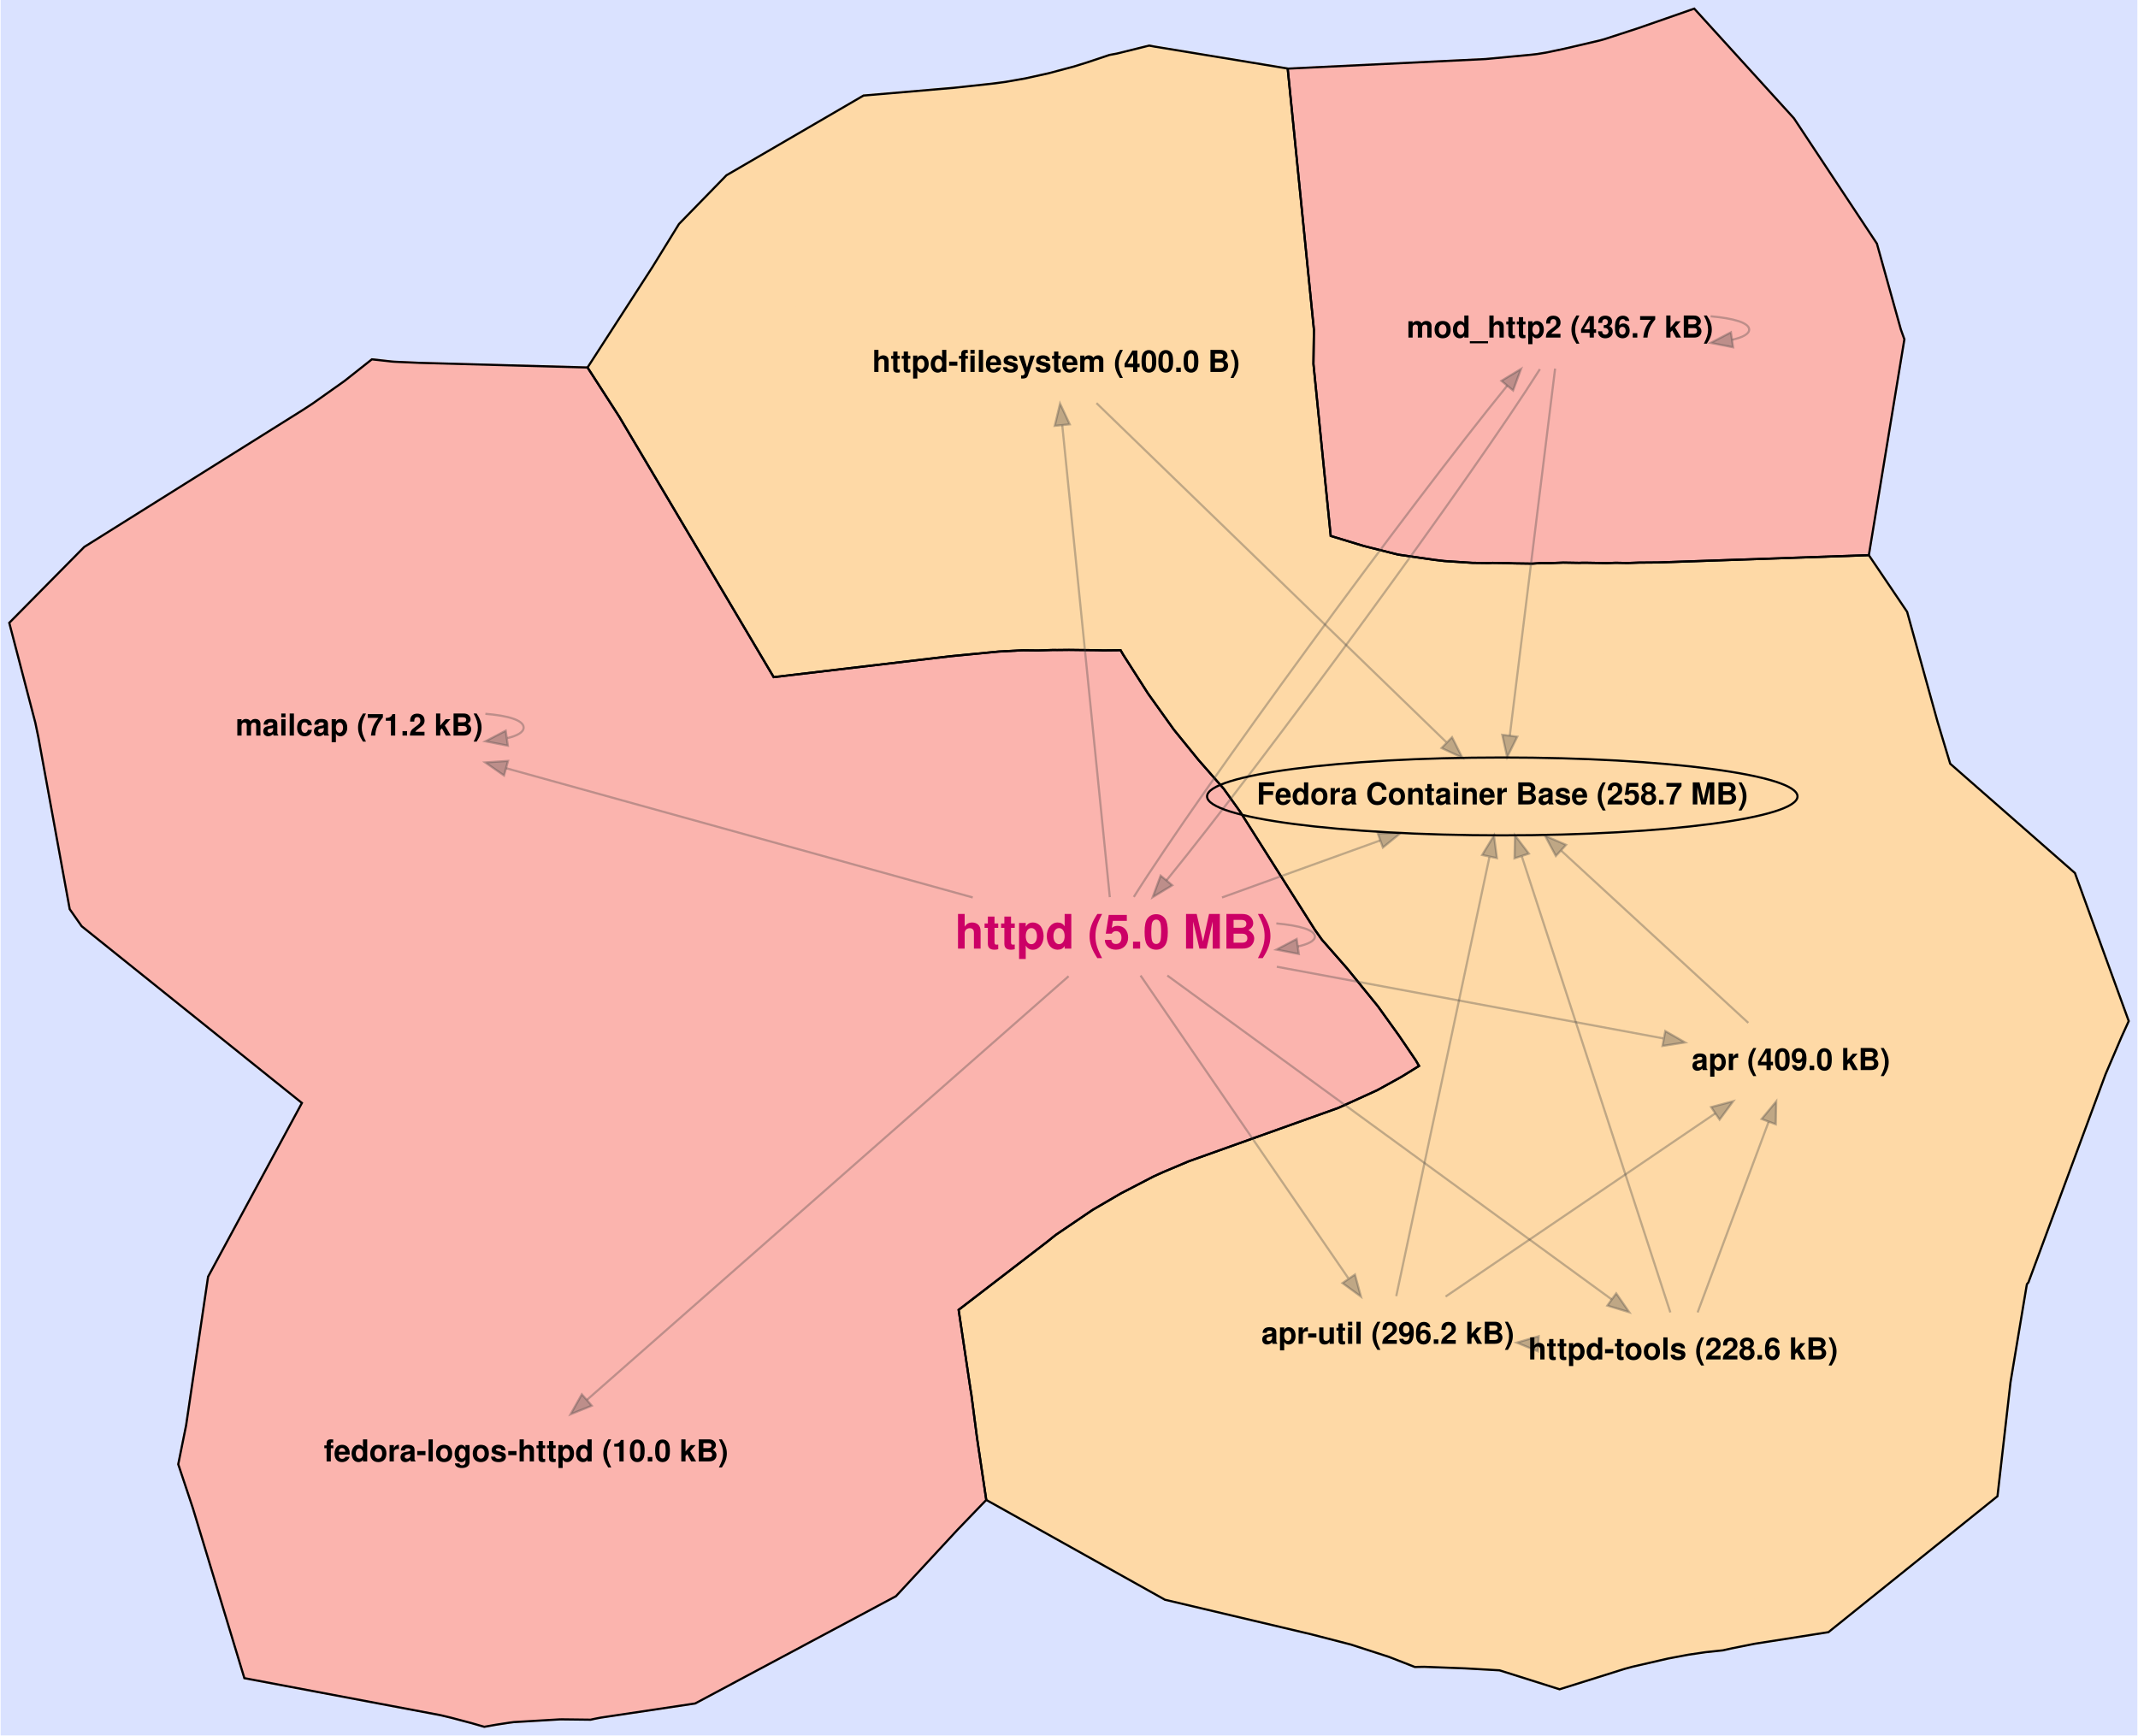
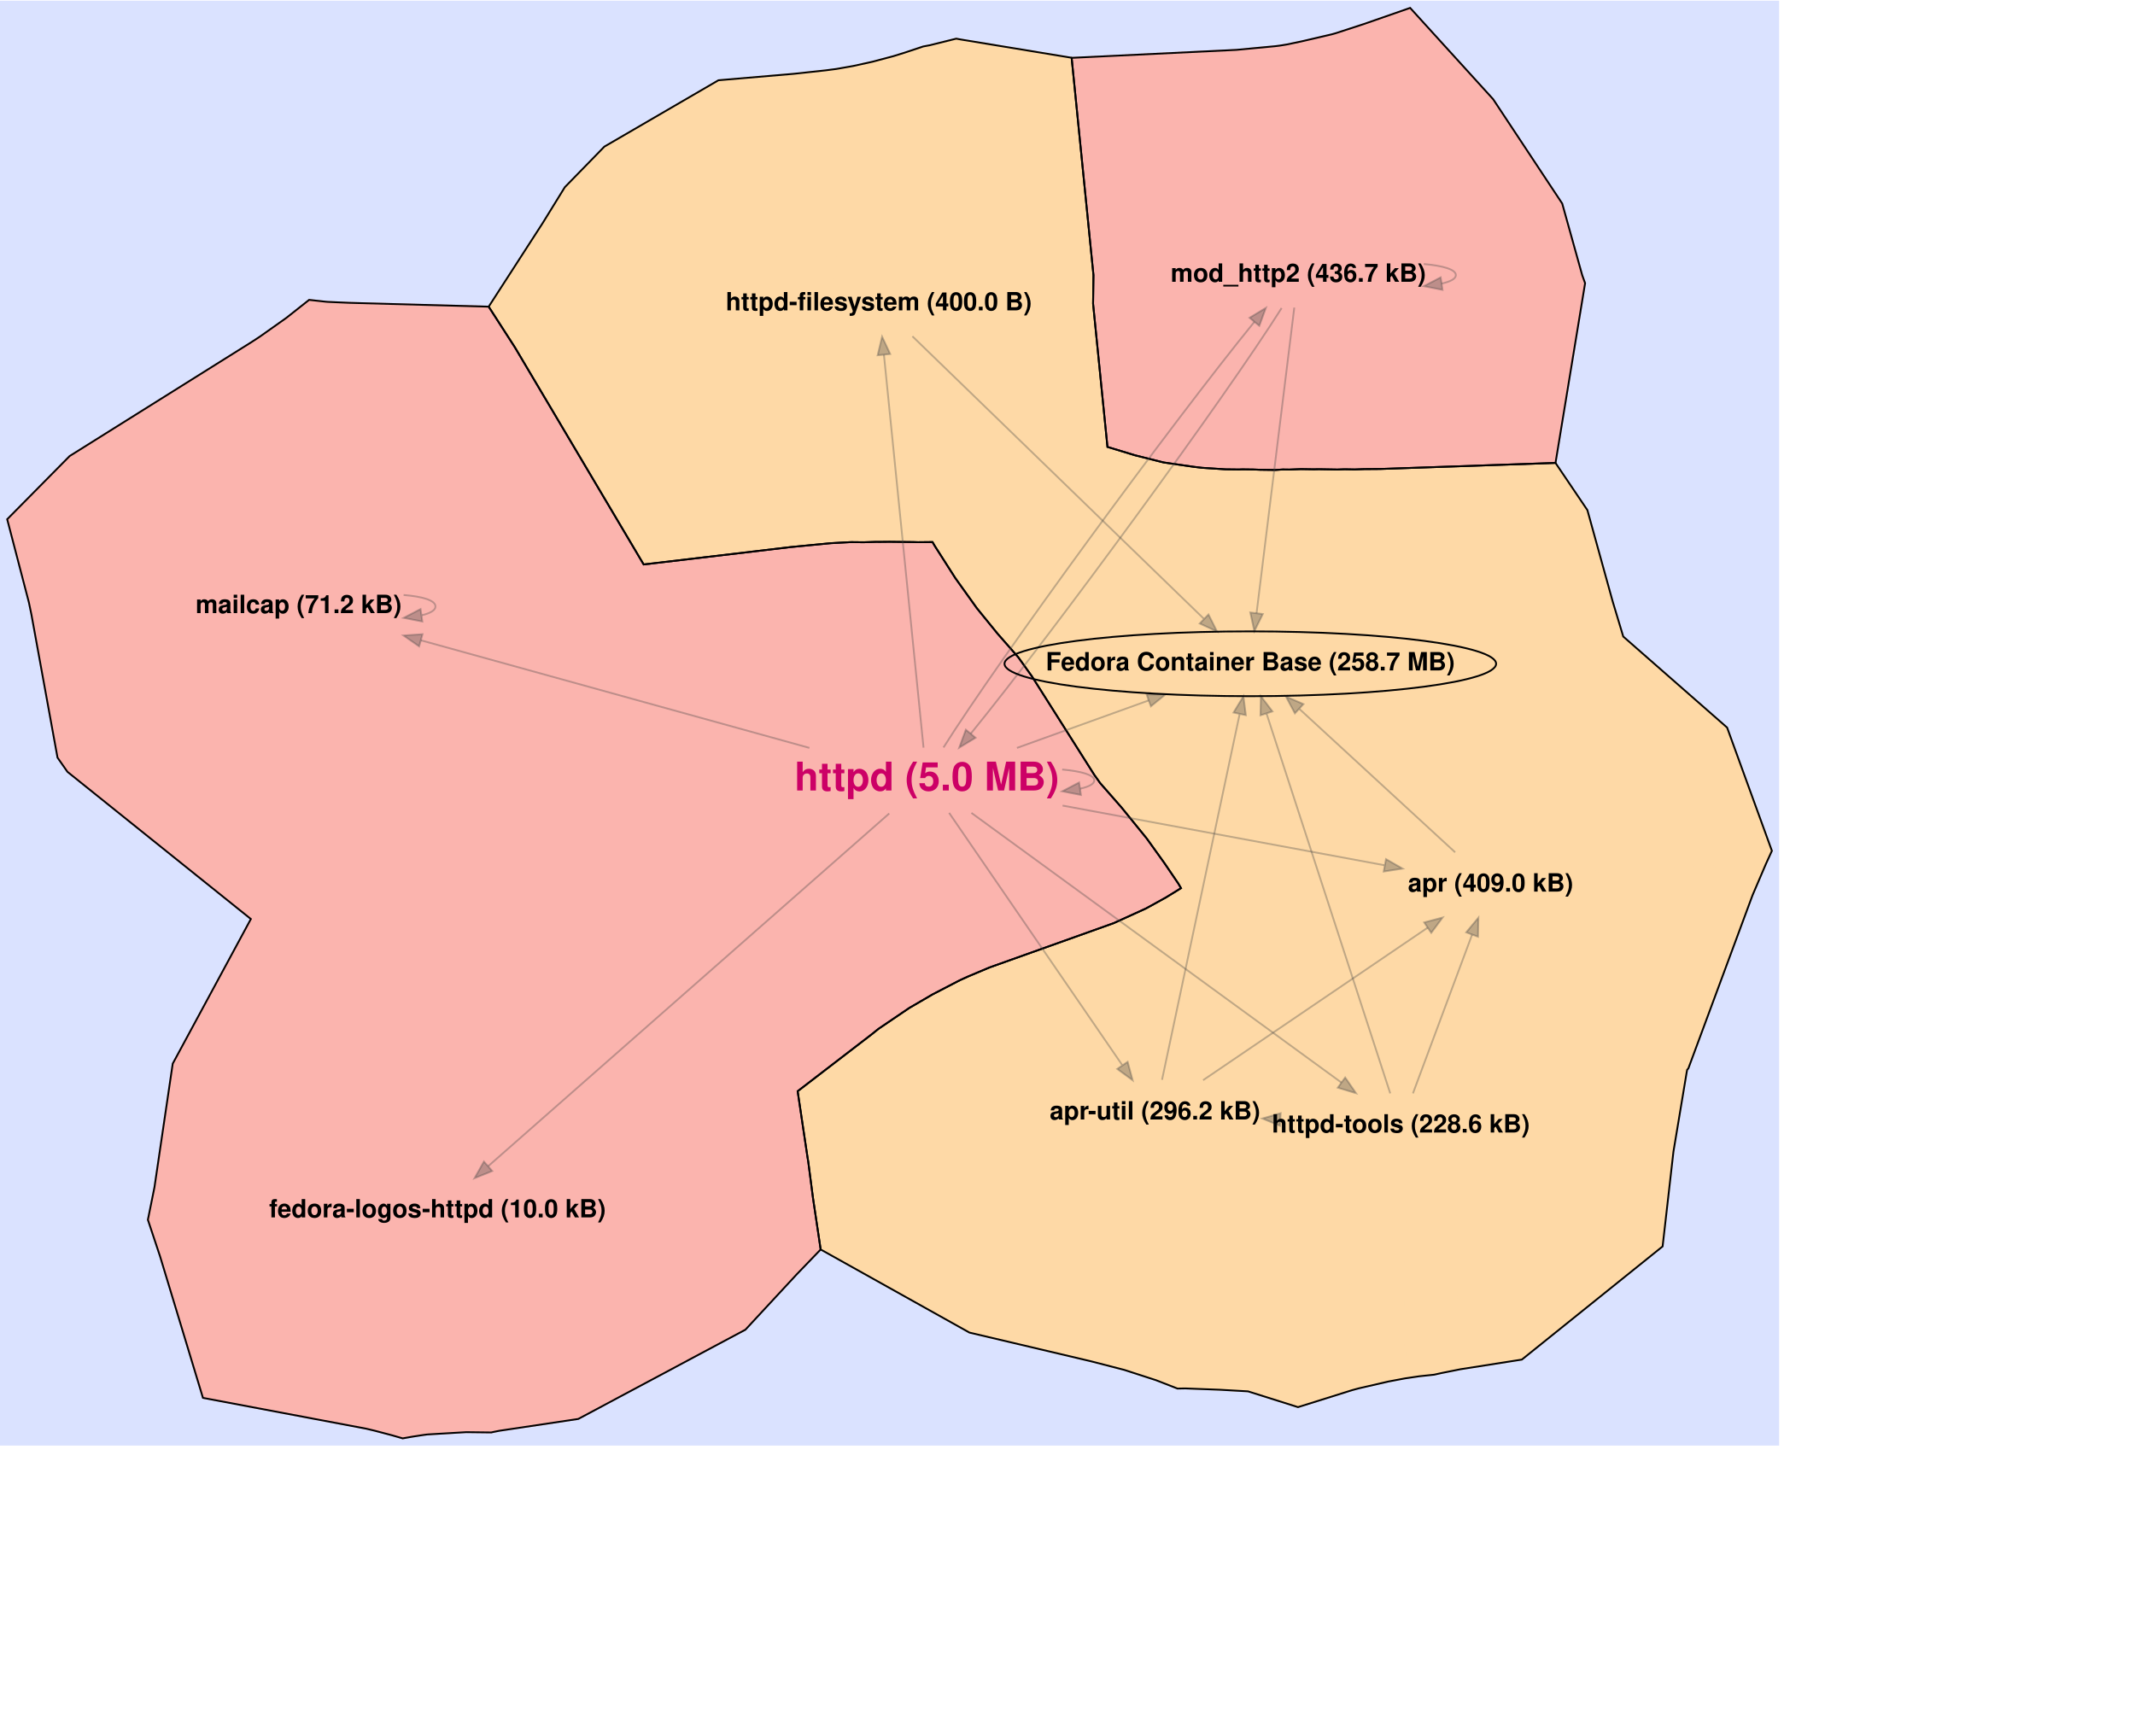
- <svg xmlns="http://www.w3.org/2000/svg" width="988pt" height="802pt" viewBox="0.00 0.00 987.99 802.46">
-   <g id="graph0" class="graph" transform="scale(1 1) rotate(0) translate(107.829 690.0486)">
+ <svg xmlns="http://www.w3.org/2000/svg" width="823pt" height="669pt" viewBox="0.00 0.00 987.99 802.46">
+   <g id="graph0" class="graph" transform="scale(.8333 .8333) rotate(0) translate(107.829 690.0486)">
    <polygon fill="#dae2ff" stroke="transparent" points="-107.829,112.413 -107.829,-690.049 880.165,-690.049 880.165,112.413 -107.829,112.413" />
-     <polygon fill="#fed9a6" stroke="#fed9a6" points="163.552,-520.121 178.19,-497.405 249.615,-376.948 331.236,-386.601 353.58,-388.764 364.093,-389.327 365.047,-389.357 371.79,-389.28 378.769,-389.503 380.647,-389.482 386.146,-389.54 390.44,-389.492 390.49,-389.489 399.371,-389.392 401.956,-389.308 410.024,-389.395 411.216,-387.334 422.73,-369.321 434.651,-352.649 446.069,-338.61 457.7,-325.342 465.224,-314.824 499.835,-260.149 503.124,-255.525 514.863,-242.134 529.019,-224.718 538.788,-211.111 546.539,-199.702 548.017,-197.163 539.784,-192.076 528.629,-185.917 510.674,-177.75 441.646,-153.113 429.765,-148.099 425.168,-146.012 410.106,-138.193 397.087,-130.605 380.231,-119.168 379.204,-118.374 376.326,-116.051 335.134,-84.39 340.657,-47.41 341.013,-45.3 343.642,-25.145 347.913,3.506 430.542,49.662 498.003,65.596 516.559,70.392 534.131,76.092 546.078,80.753 550.386,80.674 569.437,81.4 585.232,82.298 612.998,91.065 643.13,81.612 642.148,20.691 642.148,20.691 643.13,81.612 646.732,80.633 663.029,76.874 672.504,75.083 672.686,-20.223 672.686,-20.223 672.504,75.083 680.444,73.913 688.519,73.059 692.751,72.117 703.21,70.018 700.16,-28.087 700.16,-28.087 703.21,70.018 737.308,64.656 815.473,1.803 821.493,-50.867 828.878,-95.127 829.095,-96.255 829.785,-97.085 865.436,-193.31 752.595,-195.779 741.311,-192.36 741.311,-192.36 752.595,-195.779 865.436,-193.31 872.826,-210.582 741.756,-204.847 737.877,-200.883 735.05,-200.007 733.556,-198.915 731.705,-198.915 727.061,-156.08 725.06,-195.562 720.074,-194.076 720.074,-194.076 725.06,-195.562 729.109,-199.295 725.782,-202.145 725.782,-202.145 729.109,-199.295 725.06,-195.562 727.061,-156.08 731.705,-198.915 733.556,-198.915 735.05,-200.007 737.877,-200.883 741.756,-204.847 872.826,-210.582 876.165,-217.907 851.289,-286.366 793.611,-336.913 787.748,-356.371 773.698,-407.131 755.994,-433.339 658.604,-429.971 649.673,-429.899 644.437,-429.715 644.293,-351.779 644.293,-351.779 644.437,-429.715 638.881,-429.815 634.889,-429.671 634.71,-414.084 630.743,-322.173 626.872,-322.173 625.387,-321.73 625.387,-321.73 626.872,-322.173 630.743,-322.173 634.71,-414.084 634.889,-429.671 624.848,-429.843 623.269,-429.827 622.08,-429.783 614.72,-429.901 608.11,-429.649 604.591,-429.702 600.4,-429.425 591.929,-429.541 588.245,-429.689 582.036,-429.77 580.201,-429.695 572.641,-429.787 559.717,-430.63 555.015,-431.187 538.632,-433.562 542.613,-364.004 548.32,-322.05 552.153,-322.05 553.428,-321.677 556.792,-321.677 556.792,-321.677 553.428,-321.677 552.153,-322.05 548.32,-322.05 542.613,-364.004 538.632,-433.562 537.979,-433.691 522.442,-437.591 507.181,-442.23 499.193,-521.76 499.405,-537.65 487.287,-658.312 487.173,-658.38 425.768,-668.498 423.211,-668.971 408.333,-665.28 404.868,-664.637 394.529,-661.183 388.409,-659.278 376.687,-656.157 365.95,-653.783 356.718,-652.159 350.576,-651.355 332.905,-649.441 291.146,-645.865 227.785,-609 205.839,-586.48 193.462,-566.425 343.213,-526.749 346.443,-523.281 348.02,-522.564 348.621,-522.029 352.157,-522.029 356.264,-548.036 360.165,-521.893 363.056,-521.893 366.714,-550.349 370.799,-521.854 370.807,-521.854 373.832,-524.435 373.832,-524.435 370.807,-521.854 370.799,-521.854 366.714,-550.349 363.056,-521.893 360.165,-521.893 356.264,-548.036 352.157,-522.029 348.621,-522.029 348.02,-522.564 346.443,-523.281 343.213,-526.749 193.462,-566.425 163.552,-520.121 163.552,-520.121" />
+     <polygon fill="#fed9a6" stroke="#fed9a6" points="353.58,-388.764 331.236,-386.601 249.615,-376.948 178.19,-497.405 163.552,-520.121 193.462,-566.425 343.213,-526.749 346.443,-523.281 348.02,-522.564 348.621,-522.029 352.157,-522.029 356.264,-548.036 360.165,-521.893 363.056,-521.893 366.714,-550.349 370.799,-521.854 370.807,-521.854 373.832,-524.435 373.832,-524.435 370.807,-521.854 370.799,-521.854 366.714,-550.349 363.056,-521.893 360.165,-521.893 356.264,-548.036 352.157,-522.029 348.621,-522.029 348.02,-522.564 346.443,-523.281 343.213,-526.749 193.462,-566.425 205.839,-586.48 227.785,-609 291.146,-645.865 332.905,-649.441 350.576,-651.355 356.718,-652.159 365.95,-653.783 376.687,-656.157 388.409,-659.278 394.529,-661.183 404.868,-664.637 408.333,-665.28 423.211,-668.971 425.768,-668.498 487.173,-658.38 487.287,-658.312 499.405,-537.65 499.193,-521.76 507.181,-442.23 522.442,-437.591 537.979,-433.691 538.632,-433.562 542.613,-364.004 548.32,-322.05 552.153,-322.05 553.428,-321.677 556.792,-321.677 556.792,-321.677 553.428,-321.677 552.153,-322.05 548.32,-322.05 542.613,-364.004 538.632,-433.562 555.015,-431.187 559.717,-430.63 572.641,-429.787 580.201,-429.695 582.036,-429.77 588.245,-429.689 591.929,-429.541 600.4,-429.425 604.591,-429.702 608.11,-429.649 614.72,-429.901 622.08,-429.783 623.269,-429.827 624.848,-429.843 634.889,-429.671 634.71,-414.084 630.743,-322.173 626.872,-322.173 625.387,-321.73 625.387,-321.73 626.872,-322.173 630.743,-322.173 634.71,-414.084 634.889,-429.671 638.881,-429.815 644.437,-429.715 644.293,-351.779 644.293,-351.779 644.437,-429.715 649.673,-429.899 658.604,-429.971 755.994,-433.339 773.698,-407.131 787.748,-356.371 793.611,-336.913 851.289,-286.366 876.165,-217.907 872.826,-210.582 741.756,-204.847 737.877,-200.883 735.05,-200.007 733.556,-198.915 731.705,-198.915 727.061,-156.08 725.06,-195.562 729.109,-199.295 725.782,-202.145 725.782,-202.145 729.109,-199.295 725.06,-195.562 720.074,-194.076 720.074,-194.076 725.06,-195.562 727.061,-156.08 731.705,-198.915 733.556,-198.915 735.05,-200.007 737.877,-200.883 741.756,-204.847 872.826,-210.582 865.436,-193.31 752.595,-195.779 741.311,-192.36 741.311,-192.36 752.595,-195.779 865.436,-193.31 829.785,-97.085 829.095,-96.255 828.878,-95.127 821.493,-50.867 815.473,1.803 737.308,64.656 703.21,70.018 700.16,-28.087 700.16,-28.087 703.21,70.018 692.751,72.117 688.519,73.059 680.444,73.913 672.504,75.083 672.686,-20.223 672.686,-20.223 672.504,75.083 663.029,76.874 646.732,80.633 643.13,81.612 642.148,20.691 642.148,20.691 643.13,81.612 612.998,91.065 585.232,82.298 569.437,81.4 550.386,80.674 546.078,80.753 534.131,76.092 516.559,70.392 498.003,65.596 430.542,49.662 347.913,3.506 343.642,-25.145 341.013,-45.3 340.657,-47.41 335.134,-84.39 376.326,-116.051 379.204,-118.374 380.231,-119.168 397.087,-130.605 410.106,-138.193 425.168,-146.012 429.765,-148.099 441.646,-153.113 510.674,-177.75 528.629,-185.917 539.784,-192.076 548.017,-197.163 546.539,-199.702 538.788,-211.111 529.019,-224.718 514.863,-242.134 503.124,-255.525 499.835,-260.149 465.224,-314.824 457.7,-325.342 446.069,-338.61 434.651,-352.649 422.73,-369.321 411.216,-387.334 410.024,-389.395 401.956,-389.308 399.371,-389.392 390.49,-389.489 390.44,-389.492 386.146,-389.54 380.647,-389.482 378.769,-389.503 371.79,-389.28 365.047,-389.357 364.093,-389.327 353.58,-388.764 353.58,-388.764" />
    <polygon fill="#fbb4ae" stroke="#fbb4ae" points="434.651,-352.649 446.069,-338.61 457.7,-325.342 465.224,-314.824 499.835,-260.149 503.124,-255.525 514.863,-242.134 529.019,-224.718 538.788,-211.111 546.539,-199.702 548.017,-197.163 539.784,-192.076 528.629,-185.917 510.674,-177.75 441.646,-153.113 439.983,-212.941 439.983,-212.941 441.646,-153.113 429.765,-148.099 425.168,-146.012 410.106,-138.193 397.087,-130.605 380.231,-119.168 379.204,-118.374 376.326,-116.051 335.134,-84.39 340.657,-47.41 341.013,-45.3 343.642,-25.145 347.913,3.506 334.632,17.294 306.138,48.036 213.304,97.623 169.669,104.164 169.253,104.237 166.575,104.769 165.268,105.061 165,105.127 151.039,104.963 129.508,106.233 127.382,106.509 121.161,107.463 115.8,108.413 109.876,106.699 100.306,104.171 95.584,103.042 4.877,85.921 -18.923,7.37 -25.698,-12.983 -22.064,-30.96 -11.904,-99.7 31.486,-180.036 -70.364,-261.778 -75.885,-269.665 -90.381,-349.144 -91.782,-355.864 -103.829,-402.049 -69.144,-437.155 31.916,-500.49 36.468,-503.466 51.136,-513.858 51.818,-449.187 53.905,-398.347 58.477,-358.56 62.898,-357.318 62.898,-357.318 58.477,-358.56 53.905,-398.347 51.818,-449.187 51.136,-513.858 63.836,-523.893 73.184,-522.861 74.303,-522.775 85.849,-522.265 163.552,-520.121 178.19,-497.405 249.615,-376.948 331.236,-386.601 353.58,-388.764 364.093,-389.327 365.047,-389.357 371.79,-389.28 378.769,-389.503 380.647,-389.482 386.146,-389.54 390.44,-389.492 390.49,-389.489 399.371,-389.392 401.956,-389.308 410.024,-389.395 411.216,-387.334 412.038,-289.01 415.989,-257.447 416.391,-256.989 415.406,-255.873 409.446,-252.38 404.726,-252.38 404.726,-252.38 409.446,-252.38 415.406,-255.873 416.391,-256.989 415.989,-257.447 412.038,-289.01 411.216,-387.334 422.73,-369.321 422.909,-282.188 427.109,-257.117 425.746,-256.707 425.746,-256.707 427.109,-257.117 422.909,-282.188 422.73,-369.321 434.651,-352.649 434.651,-352.649" />
    <polygon fill="#fbb4ae" stroke="#fbb4ae" points="644.437,-429.715 649.673,-429.899 658.604,-429.971 755.994,-433.339 772.426,-533.155 770.809,-537.65 759.72,-577.392 721.352,-635.358 675.268,-686.049 649.421,-677.041 633.718,-671.928 631.683,-671.36 614.842,-667.429 606.846,-665.749 602.674,-665.066 599.998,-664.751 578.78,-662.74 487.287,-658.312 499.405,-537.65 516.912,-537.65 516.912,-537.65 499.405,-537.65 499.193,-521.76 507.181,-442.23 522.442,-437.591 537.979,-433.691 538.632,-433.562 555.015,-431.187 559.717,-430.63 572.641,-429.787 580.201,-429.695 582.036,-429.77 588.245,-429.689 591.929,-429.541 600.4,-429.425 604.591,-429.702 608.11,-429.649 614.72,-429.901 622.08,-429.783 623.269,-429.827 624.848,-429.843 634.889,-429.671 638.881,-429.815 644.437,-429.715 644.437,-429.715" />
    <polyline fill="none" stroke="#000000" points="572.641,-429.787 559.717,-430.63 555.015,-431.187 538.632,-433.562 537.979,-433.691 522.442,-437.591 507.181,-442.23 499.193,-521.76 499.405,-537.65 487.287,-658.312 487.173,-658.38 425.768,-668.498 423.211,-668.971 408.333,-665.28 404.868,-664.637 394.529,-661.183 388.409,-659.278 376.687,-656.157 365.95,-653.783 356.718,-652.159 350.576,-651.355 332.905,-649.441 291.146,-645.865 227.785,-609 205.839,-586.48 193.462,-566.425 163.552,-520.121 178.19,-497.405 249.615,-376.948 331.236,-386.601 353.58,-388.764 364.093,-389.327 365.047,-389.357 371.79,-389.28 378.769,-389.503 380.647,-389.482 386.146,-389.54 390.44,-389.492 390.49,-389.489 399.371,-389.392 401.956,-389.308 410.024,-389.395 411.216,-387.334 422.73,-369.321 434.651,-352.649 446.069,-338.61 457.7,-325.342 465.224,-314.824 499.835,-260.149 503.124,-255.525 514.863,-242.134 529.019,-224.718 538.788,-211.111 546.539,-199.702 548.017,-197.163 539.784,-192.076 528.629,-185.917 510.674,-177.75 441.646,-153.113 429.765,-148.099 425.168,-146.012 410.106,-138.193 397.087,-130.605 380.231,-119.168 379.204,-118.374 376.326,-116.051 335.134,-84.39 340.657,-47.41 341.013,-45.3 343.642,-25.145 347.913,3.506 430.542,49.662 498.003,65.596 516.559,70.392 534.131,76.092 546.078,80.753 550.386,80.674 569.437,81.4 585.232,82.298 612.998,91.065 643.13,81.612 646.732,80.633 663.029,76.874 672.504,75.083 680.444,73.913 688.519,73.059 692.751,72.117 703.21,70.018 737.308,64.656 815.473,1.803 821.493,-50.867 828.878,-95.127 829.095,-96.255 829.785,-97.085 865.436,-193.31 872.826,-210.582 876.165,-217.907 851.289,-286.366 793.611,-336.913 787.748,-356.371 773.698,-407.131 755.994,-433.339 658.604,-429.971 649.673,-429.899 644.437,-429.715 638.881,-429.815 634.889,-429.671 624.848,-429.843 623.269,-429.827 622.08,-429.783 614.72,-429.901 608.11,-429.649 604.591,-429.702 600.4,-429.425 591.929,-429.541 588.245,-429.689 582.036,-429.77 580.201,-429.695 572.641,-429.787 " />
-     <polyline fill="none" stroke="#000000" points="151.039,104.963 165,105.127 165.268,105.061 166.575,104.769 169.253,104.237 169.669,104.164 213.304,97.623 306.138,48.036 334.632,17.294 347.913,3.506 343.642,-25.145 341.013,-45.3 340.657,-47.41 335.134,-84.39 376.326,-116.051 379.204,-118.374 380.231,-119.168 397.087,-130.605 410.106,-138.193 425.168,-146.012 429.765,-148.099 441.646,-153.113 510.674,-177.75 528.629,-185.917 539.784,-192.076 548.017,-197.163 546.539,-199.702 538.788,-211.111 529.019,-224.718 514.863,-242.134 503.124,-255.525 499.835,-260.149 465.224,-314.824 457.7,-325.342 446.069,-338.61 434.651,-352.649 422.73,-369.321 411.216,-387.334 410.024,-389.395 401.956,-389.308 399.371,-389.392 390.49,-389.489 390.44,-389.492 386.146,-389.54 380.647,-389.482 378.769,-389.503 371.79,-389.28 365.047,-389.357 364.093,-389.327 353.58,-388.764 331.236,-386.601 249.615,-376.948 178.19,-497.405 163.552,-520.121 85.849,-522.265 74.303,-522.775 73.184,-522.861 63.836,-523.893 51.136,-513.858 36.468,-503.466 31.916,-500.49 -69.144,-437.155 -103.829,-402.049 -91.782,-355.864 -90.381,-349.144 -75.885,-269.665 -70.364,-261.778 31.486,-180.036 -11.904,-99.7 -22.064,-30.96 -25.698,-12.983 -18.923,7.37 4.877,85.921 95.584,103.042 100.306,104.171 109.876,106.699 115.8,108.413 121.161,107.463 127.382,106.509 129.508,106.233 151.039,104.963 " />
+     <polyline fill="none" stroke="#000000" points="129.508,106.233 127.382,106.509 121.161,107.463 115.8,108.413 109.876,106.699 100.306,104.171 95.584,103.042 4.877,85.921 -18.923,7.37 -25.698,-12.983 -22.064,-30.96 -11.904,-99.7 31.486,-180.036 -70.364,-261.778 -75.885,-269.665 -90.381,-349.144 -91.782,-355.864 -103.829,-402.049 -69.144,-437.155 31.916,-500.49 36.468,-503.466 51.136,-513.858 63.836,-523.893 73.184,-522.861 74.303,-522.775 85.849,-522.265 163.552,-520.121 178.19,-497.405 249.615,-376.948 331.236,-386.601 353.58,-388.764 364.093,-389.327 365.047,-389.357 371.79,-389.28 378.769,-389.503 380.647,-389.482 386.146,-389.54 390.44,-389.492 390.49,-389.489 399.371,-389.392 401.956,-389.308 410.024,-389.395 411.216,-387.334 422.73,-369.321 434.651,-352.649 446.069,-338.61 457.7,-325.342 465.224,-314.824 499.835,-260.149 503.124,-255.525 514.863,-242.134 529.019,-224.718 538.788,-211.111 546.539,-199.702 548.017,-197.163 539.784,-192.076 528.629,-185.917 510.674,-177.75 441.646,-153.113 429.765,-148.099 425.168,-146.012 410.106,-138.193 397.087,-130.605 380.231,-119.168 379.204,-118.374 376.326,-116.051 335.134,-84.39 340.657,-47.41 341.013,-45.3 343.642,-25.145 347.913,3.506 334.632,17.294 306.138,48.036 213.304,97.623 169.669,104.164 169.253,104.237 166.575,104.769 165.268,105.061 165,105.127 151.039,104.963 129.508,106.233 " />
    <polyline fill="none" stroke="#000000" points="606.846,-665.749 614.842,-667.429 631.683,-671.36 633.718,-671.928 649.421,-677.041 675.268,-686.049 721.352,-635.358 759.72,-577.392 770.809,-537.65 772.426,-533.155 755.994,-433.339 658.604,-429.971 649.673,-429.899 644.437,-429.715 638.881,-429.815 634.889,-429.671 624.848,-429.843 623.269,-429.827 622.08,-429.783 614.72,-429.901 608.11,-429.649 604.591,-429.702 600.4,-429.425 591.929,-429.541 588.245,-429.689 582.036,-429.77 580.201,-429.695 572.641,-429.787 559.717,-430.63 555.015,-431.187 538.632,-433.562 537.979,-433.691 522.442,-437.591 507.181,-442.23 499.193,-521.76 499.405,-537.65 487.287,-658.312 578.78,-662.74 599.998,-664.751 602.674,-665.066 606.846,-665.749 " />
    <g id="edge1" class="edge">
      <path fill="none" stroke="#444444" stroke-opacity="0.333" d="M700.26,-217.084C677.397,-238.13 639.541,-272.976 613.837,-296.636" />
      <polygon fill="#444444" fill-opacity="0.333" stroke="#444444" stroke-opacity="0.333" points="611.268,-294.244 606.28,-303.592 616.008,-299.394 611.268,-294.244" />
    </g>
    <g id="edge2" class="edge">
      <path fill="none" stroke="#444444" stroke-opacity="0.333" d="M537.481,-90.724C546.64,-133.889 569.608,-242.132 580.543,-293.668" />
      <polygon fill="#444444" fill-opacity="0.333" stroke="#444444" stroke-opacity="0.333" points="577.185,-294.704 582.684,-303.76 584.032,-293.251 577.185,-294.704" />
    </g>
    <g id="edge3" class="edge">
      <path fill="none" stroke="#444444" stroke-opacity="0.333" d="M560.291,-90.52C593.088,-112.796 648.814,-150.645 684.996,-175.219" />
      <polygon fill="#444444" fill-opacity="0.333" stroke="#444444" stroke-opacity="0.333" points="683.06,-178.135 693.299,-180.858 686.993,-172.345 683.06,-178.135" />
    </g>
    <g id="edge4" class="edge">
      <path fill="none" stroke="#444444" stroke-opacity="0.333" d="M456.91,-275.055C479.63,-283.248 506.605,-292.976 530.047,-301.429" />
      <polygon fill="#444444" fill-opacity="0.333" stroke="#444444" stroke-opacity="0.333" points="528.921,-304.743 539.515,-304.843 531.295,-298.158 528.921,-304.743" />
    </g>
    <g id="edge5" class="edge">
      <path fill="none" stroke="#444444" stroke-opacity="0.333" d="M482.259,-243.032C537.104,-232.863 610.319,-219.287 660.93,-209.903" />
      <polygon fill="#444444" fill-opacity="0.333" stroke="#444444" stroke-opacity="0.333" points="661.861,-213.29 671.055,-208.026 660.585,-206.408 661.861,-213.29" />
    </g>
    <g id="edge6" class="edge">
      <path fill="none" stroke="#444444" stroke-opacity="0.333" d="M419.251,-238.971C441.679,-206.295 489.124,-137.169 515.298,-99.036" />
      <polygon fill="#444444" fill-opacity="0.333" stroke="#444444" stroke-opacity="0.333" points="518.385,-100.722 521.159,-90.497 512.614,-96.761 518.385,-100.722" />
    </g>
    <g id="edge7" class="edge">
      <path fill="none" stroke="#444444" stroke-opacity="0.333" d="M385.998,-238.652C337.669,-196.144 218.035,-90.919 163.291,-42.769" />
      <polygon fill="#444444" fill-opacity="0.333" stroke="#444444" stroke-opacity="0.333" points="165.521,-40.07 155.701,-36.093 160.898,-45.326 165.521,-40.07" />
    </g>
    <g id="edge8" class="edge">
      <path fill="none" stroke="#444444" stroke-opacity="0.333" d="M482.038,-263.067C492.709,-262.088 499.87,-260.069 499.87,-257.01 499.87,-255.051 496.931,-253.518 492.014,-252.411" />
      <polygon fill="#444444" fill-opacity="0.333" stroke="#444444" stroke-opacity="0.333" points="492.44,-248.937 482.038,-250.953 491.427,-255.863 492.44,-248.937" />
    </g>
    <g id="edge9" class="edge">
      <path fill="none" stroke="#444444" stroke-opacity="0.333" d="M405.036,-275.207C400.467,-320.55 388.547,-438.83 383.047,-493.409" />
      <polygon fill="#444444" fill-opacity="0.333" stroke="#444444" stroke-opacity="0.333" points="379.557,-493.135 382.037,-503.435 386.522,-493.837 379.557,-493.135" />
    </g>
    <g id="edge10" class="edge">
      <path fill="none" stroke="#444444" stroke-opacity="0.333" d="M431.634,-238.96C479.256,-204.248 583.608,-128.187 637.081,-89.21" />
      <polygon fill="#444444" fill-opacity="0.333" stroke="#444444" stroke-opacity="0.333" points="639.191,-92.004 645.21,-83.285 635.067,-86.347 639.191,-92.004" />
    </g>
    <g id="edge11" class="edge">
      <path fill="none" stroke="#444444" stroke-opacity="0.333" d="M341.659,-275.07C280.163,-292.102 188.361,-317.526 125.976,-334.804" />
      <polygon fill="#444444" fill-opacity="0.333" stroke="#444444" stroke-opacity="0.333" points="124.928,-331.462 116.225,-337.504 126.797,-338.208 124.928,-331.462" />
    </g>
    <g id="edge12" class="edge">
      <path fill="none" stroke="#444444" stroke-opacity="0.333" d="M416.133,-275.311C446.618,-323.833 543.031,-455.502 588.791,-511.718" />
      <polygon fill="#444444" fill-opacity="0.333" stroke="#444444" stroke-opacity="0.333" points="586.099,-513.955 595.161,-519.446 591.501,-509.503 586.099,-513.955" />
    </g>
    <g id="edge13" class="edge">
      <path fill="none" stroke="#444444" stroke-opacity="0.333" d="M398.863,-503.661C435.843,-467.82 518.454,-387.752 560.641,-346.863" />
      <polygon fill="#444444" fill-opacity="0.333" stroke="#444444" stroke-opacity="0.333" points="563.283,-349.177 568.027,-339.704 558.411,-344.15 563.283,-349.177" />
    </g>
    <g id="edge14" class="edge">
      <path fill="none" stroke="#444444" stroke-opacity="0.333" d="M664.222,-83.19C649.833,-127.367 612.765,-241.179 595.548,-294.042" />
      <polygon fill="#444444" fill-opacity="0.333" stroke="#444444" stroke-opacity="0.333" points="592.15,-293.171 592.381,-303.763 598.806,-295.339 592.15,-293.171" />
    </g>
    <g id="edge15" class="edge">
      <path fill="none" stroke="#444444" stroke-opacity="0.333" d="M676.823,-83.19C685.259,-105.837 699.813,-144.905 709.655,-171.325" />
      <polygon fill="#444444" fill-opacity="0.333" stroke="#444444" stroke-opacity="0.333" points="706.404,-172.622 713.174,-180.771 712.963,-170.179 706.404,-172.622" />
    </g>
    <g id="edge16" class="edge">
      <path fill="none" stroke="#444444" stroke-opacity="0.333" d="M600.245,-68.849C600.098,-68.857 599.95,-68.865 599.803,-68.872" />
      <polygon fill="#444444" fill-opacity="0.333" stroke="#444444" stroke-opacity="0.333" points="602.98,-65.199 593.18,-69.224 603.351,-72.189 602.98,-65.199" />
    </g>
    <g id="edge17" class="edge">
      <path fill="none" stroke="#444444" stroke-opacity="0.333" d="M116.312,-359.984C126.726,-359.158 134,-357.04 134,-353.63 134,-351.499 131.159,-349.872 126.485,-348.75" />
      <polygon fill="#444444" fill-opacity="0.333" stroke="#444444" stroke-opacity="0.333" points="126.71,-345.246 116.312,-347.276 125.706,-352.174 126.71,-345.246" />
    </g>
    <g id="edge18" class="edge">
      <path fill="none" stroke="#444444" stroke-opacity="0.333" d="M610.934,-519.617C606.289,-482 595.54,-394.929 589.98,-349.896" />
      <polygon fill="#444444" fill-opacity="0.333" stroke="#444444" stroke-opacity="0.333" points="593.448,-349.419 588.749,-339.923 586.5,-350.277 593.448,-349.419" />
    </g>
    <g id="edge19" class="edge">
      <path fill="none" stroke="#444444" stroke-opacity="0.333" d="M603.897,-519.349C573.412,-470.827 476.999,-339.158 431.239,-282.942" />
      <polygon fill="#444444" fill-opacity="0.333" stroke="#444444" stroke-opacity="0.333" points="433.931,-280.705 424.869,-275.214 428.529,-285.157 433.931,-280.705" />
    </g>
    <g id="edge20" class="edge">
      <path fill="none" stroke="#444444" stroke-opacity="0.333" d="M682.833,-543.805C693.45,-542.866 700.66,-540.814 700.66,-537.65 700.66,-535.623 697.701,-534.053 692.783,-532.939" />
      <polygon fill="#444444" fill-opacity="0.333" stroke="#444444" stroke-opacity="0.333" points="693.232,-529.467 682.833,-531.495 692.226,-536.395 693.232,-529.467" />
    </g>
    <g id="node1" class="node">
      <ellipse fill="none" stroke="#000000" cx="586.51" cy="-321.79" rx="136.5" ry="18" />
      <text text-anchor="middle" x="586.51" y="-318.09" font-family="Helvetica,sans-Serif" font-weight="bold" font-size="14.00" fill="#000000">Fedora Container Base (258.7 MB)</text>
    </g>
    <g id="node2" class="node">
      <text text-anchor="middle" x="719.95" y="-195.26" font-family="Helvetica,sans-Serif" font-weight="bold" font-size="14.00" fill="#000000">apr (409.0 kB)</text>
    </g>
    <g id="node3" class="node">
      <text text-anchor="middle" x="533.59" y="-68.685" font-family="Helvetica,sans-Serif" font-weight="bold" font-size="14.00" fill="#000000">apr-util (296.2 kB)</text>
    </g>
    <g id="node4" class="node">
      <text text-anchor="middle" x="135.13" y="-14.3" font-family="Helvetica,sans-Serif" font-weight="bold" font-size="14.00" fill="#000000">fedora-logos-httpd (10.0 kB)</text>
    </g>
    <g id="node5" class="node">
      <text text-anchor="middle" x="406.87" y="-251.41" font-family="Helvetica,sans-Serif" font-weight="bold" font-size="22.00" fill="#cc0066">httpd (5.0 MB)</text>
    </g>
    <g id="node6" class="node">
      <text text-anchor="middle" x="380.19" y="-518.06" font-family="Helvetica,sans-Serif" font-weight="bold" font-size="14.00" fill="#000000">httpd-filesystem (400.0 B)</text>
    </g>
    <g id="node7" class="node">
      <text text-anchor="middle" x="670.1" y="-61.443" font-family="Helvetica,sans-Serif" font-weight="bold" font-size="14.00" fill="#000000">httpd-tools (228.6 kB)</text>
    </g>
    <g id="node8" class="node">
      <text text-anchor="middle" x="58" y="-349.93" font-family="Helvetica,sans-Serif" font-weight="bold" font-size="14.00" fill="#000000">mailcap (71.2 kB)</text>
    </g>
    <g id="node9" class="node">
      <text text-anchor="middle" x="613.16" y="-533.95" font-family="Helvetica,sans-Serif" font-weight="bold" font-size="14.00" fill="#000000">mod_http2 (436.7 kB)</text>
    </g>
  </g>
</svg>
